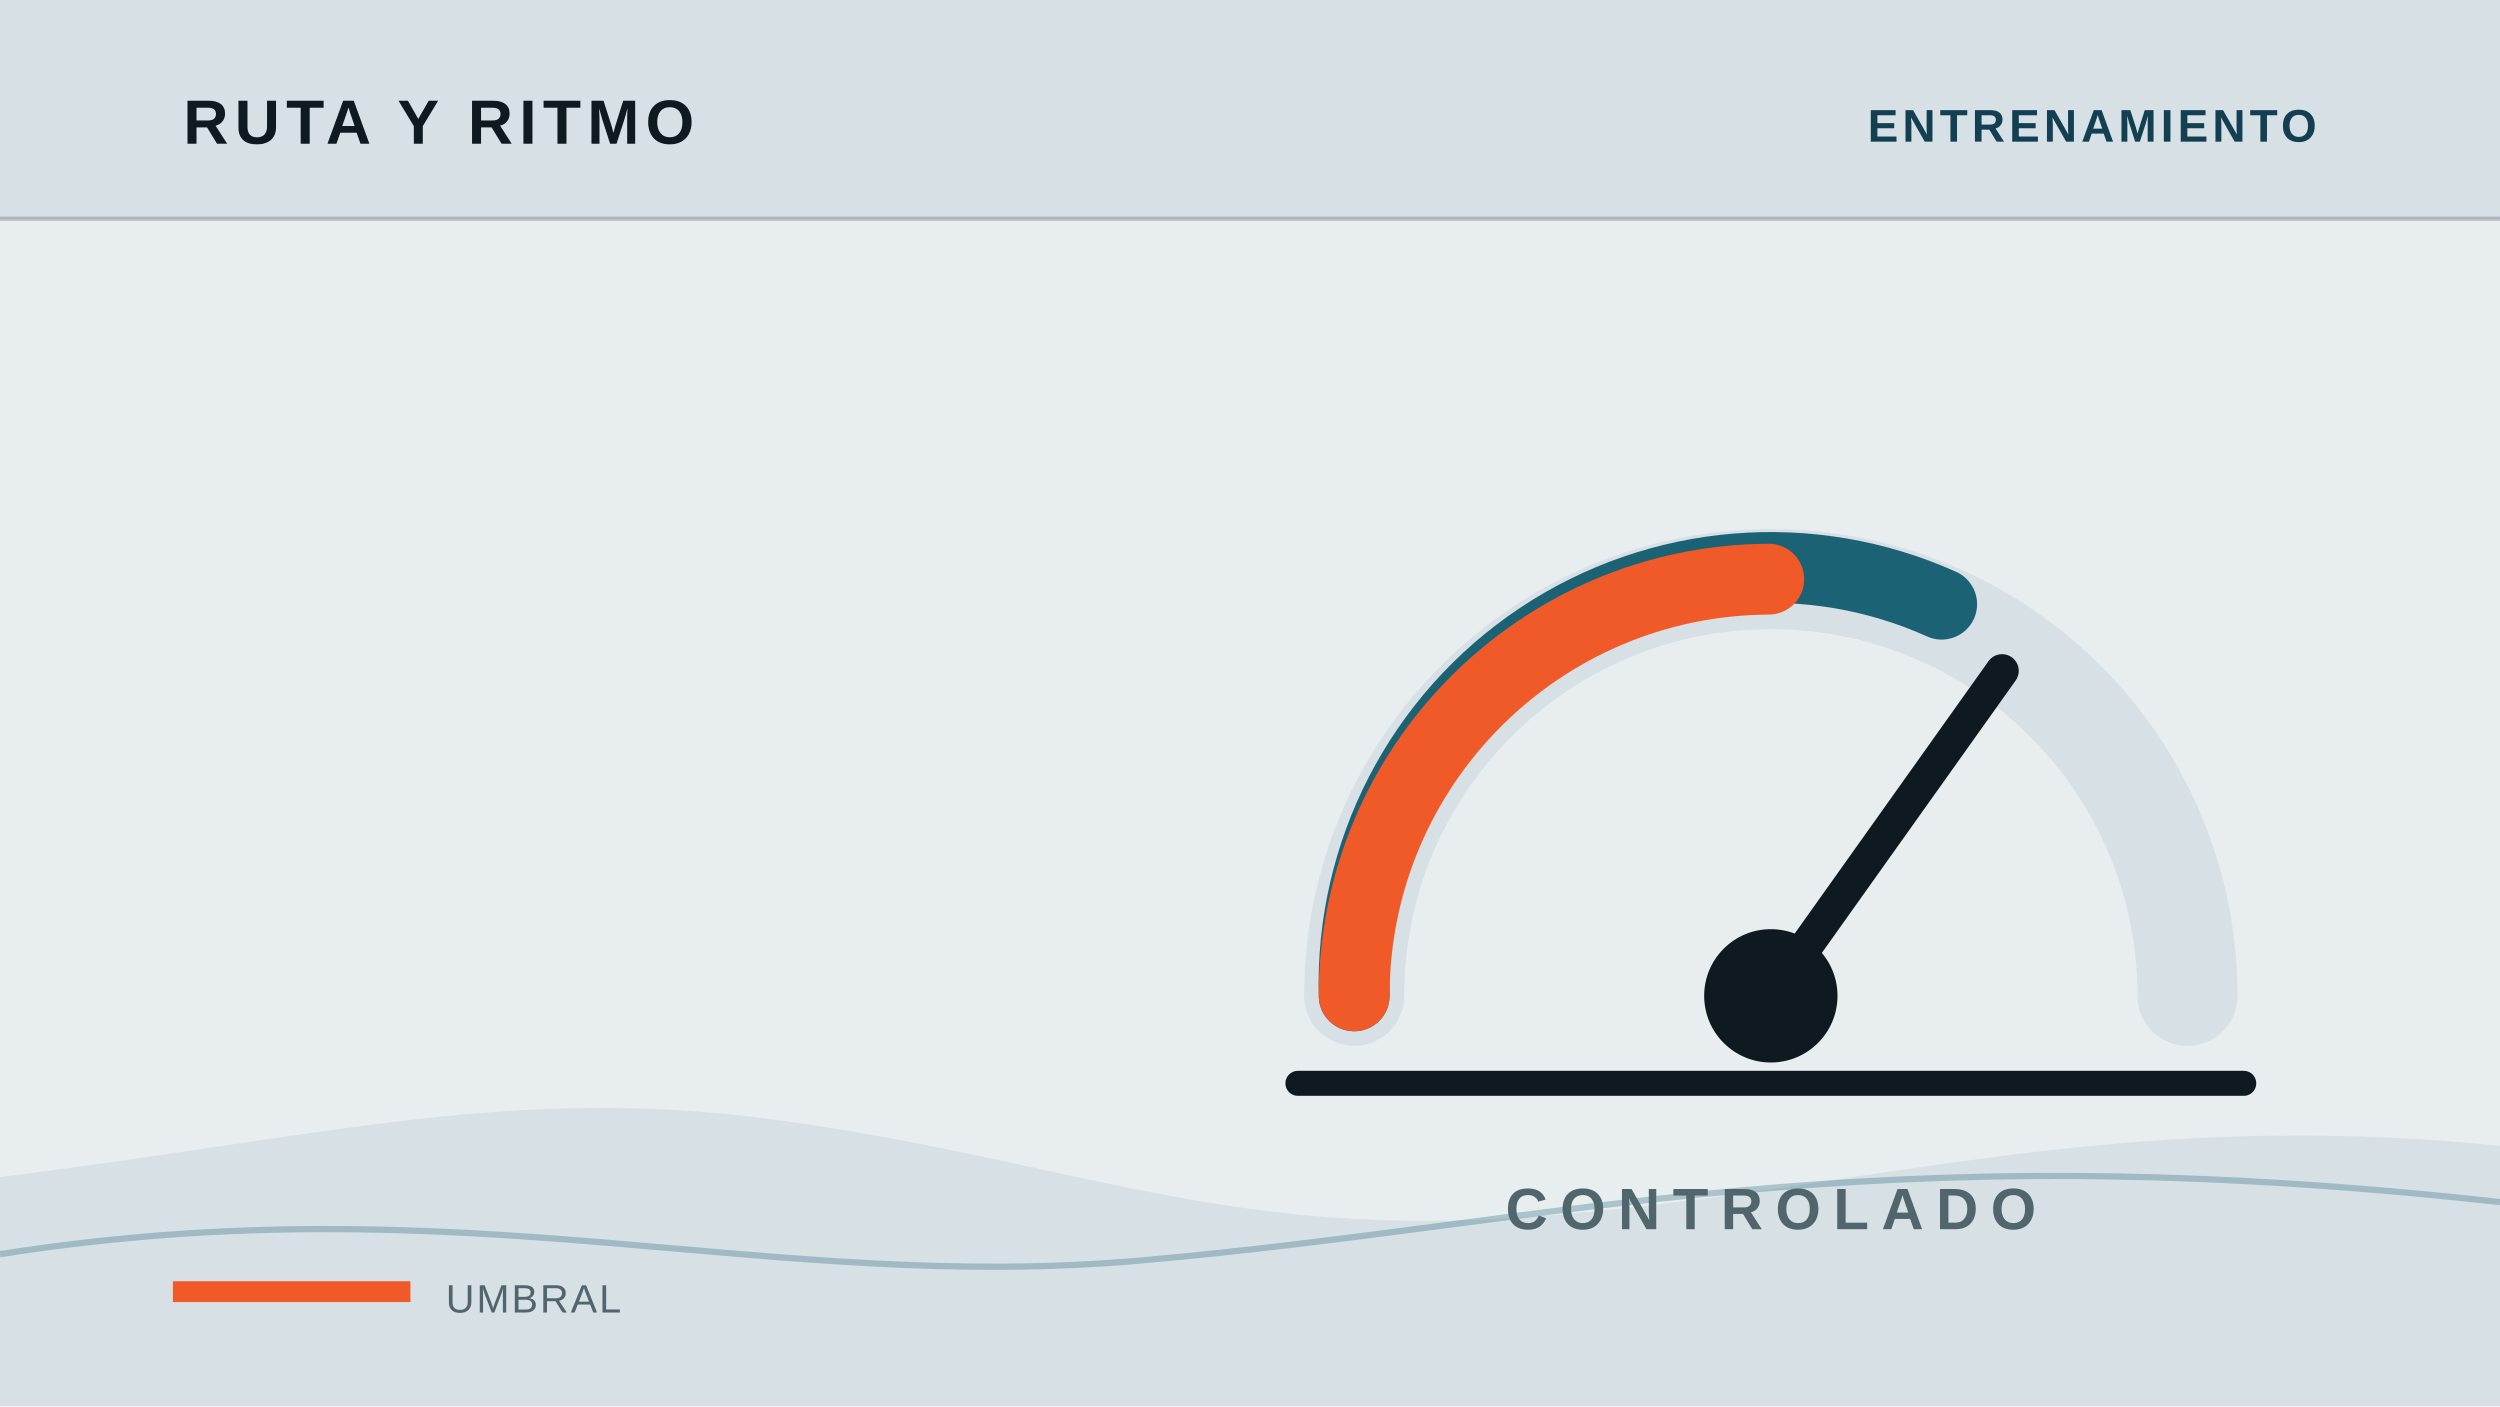
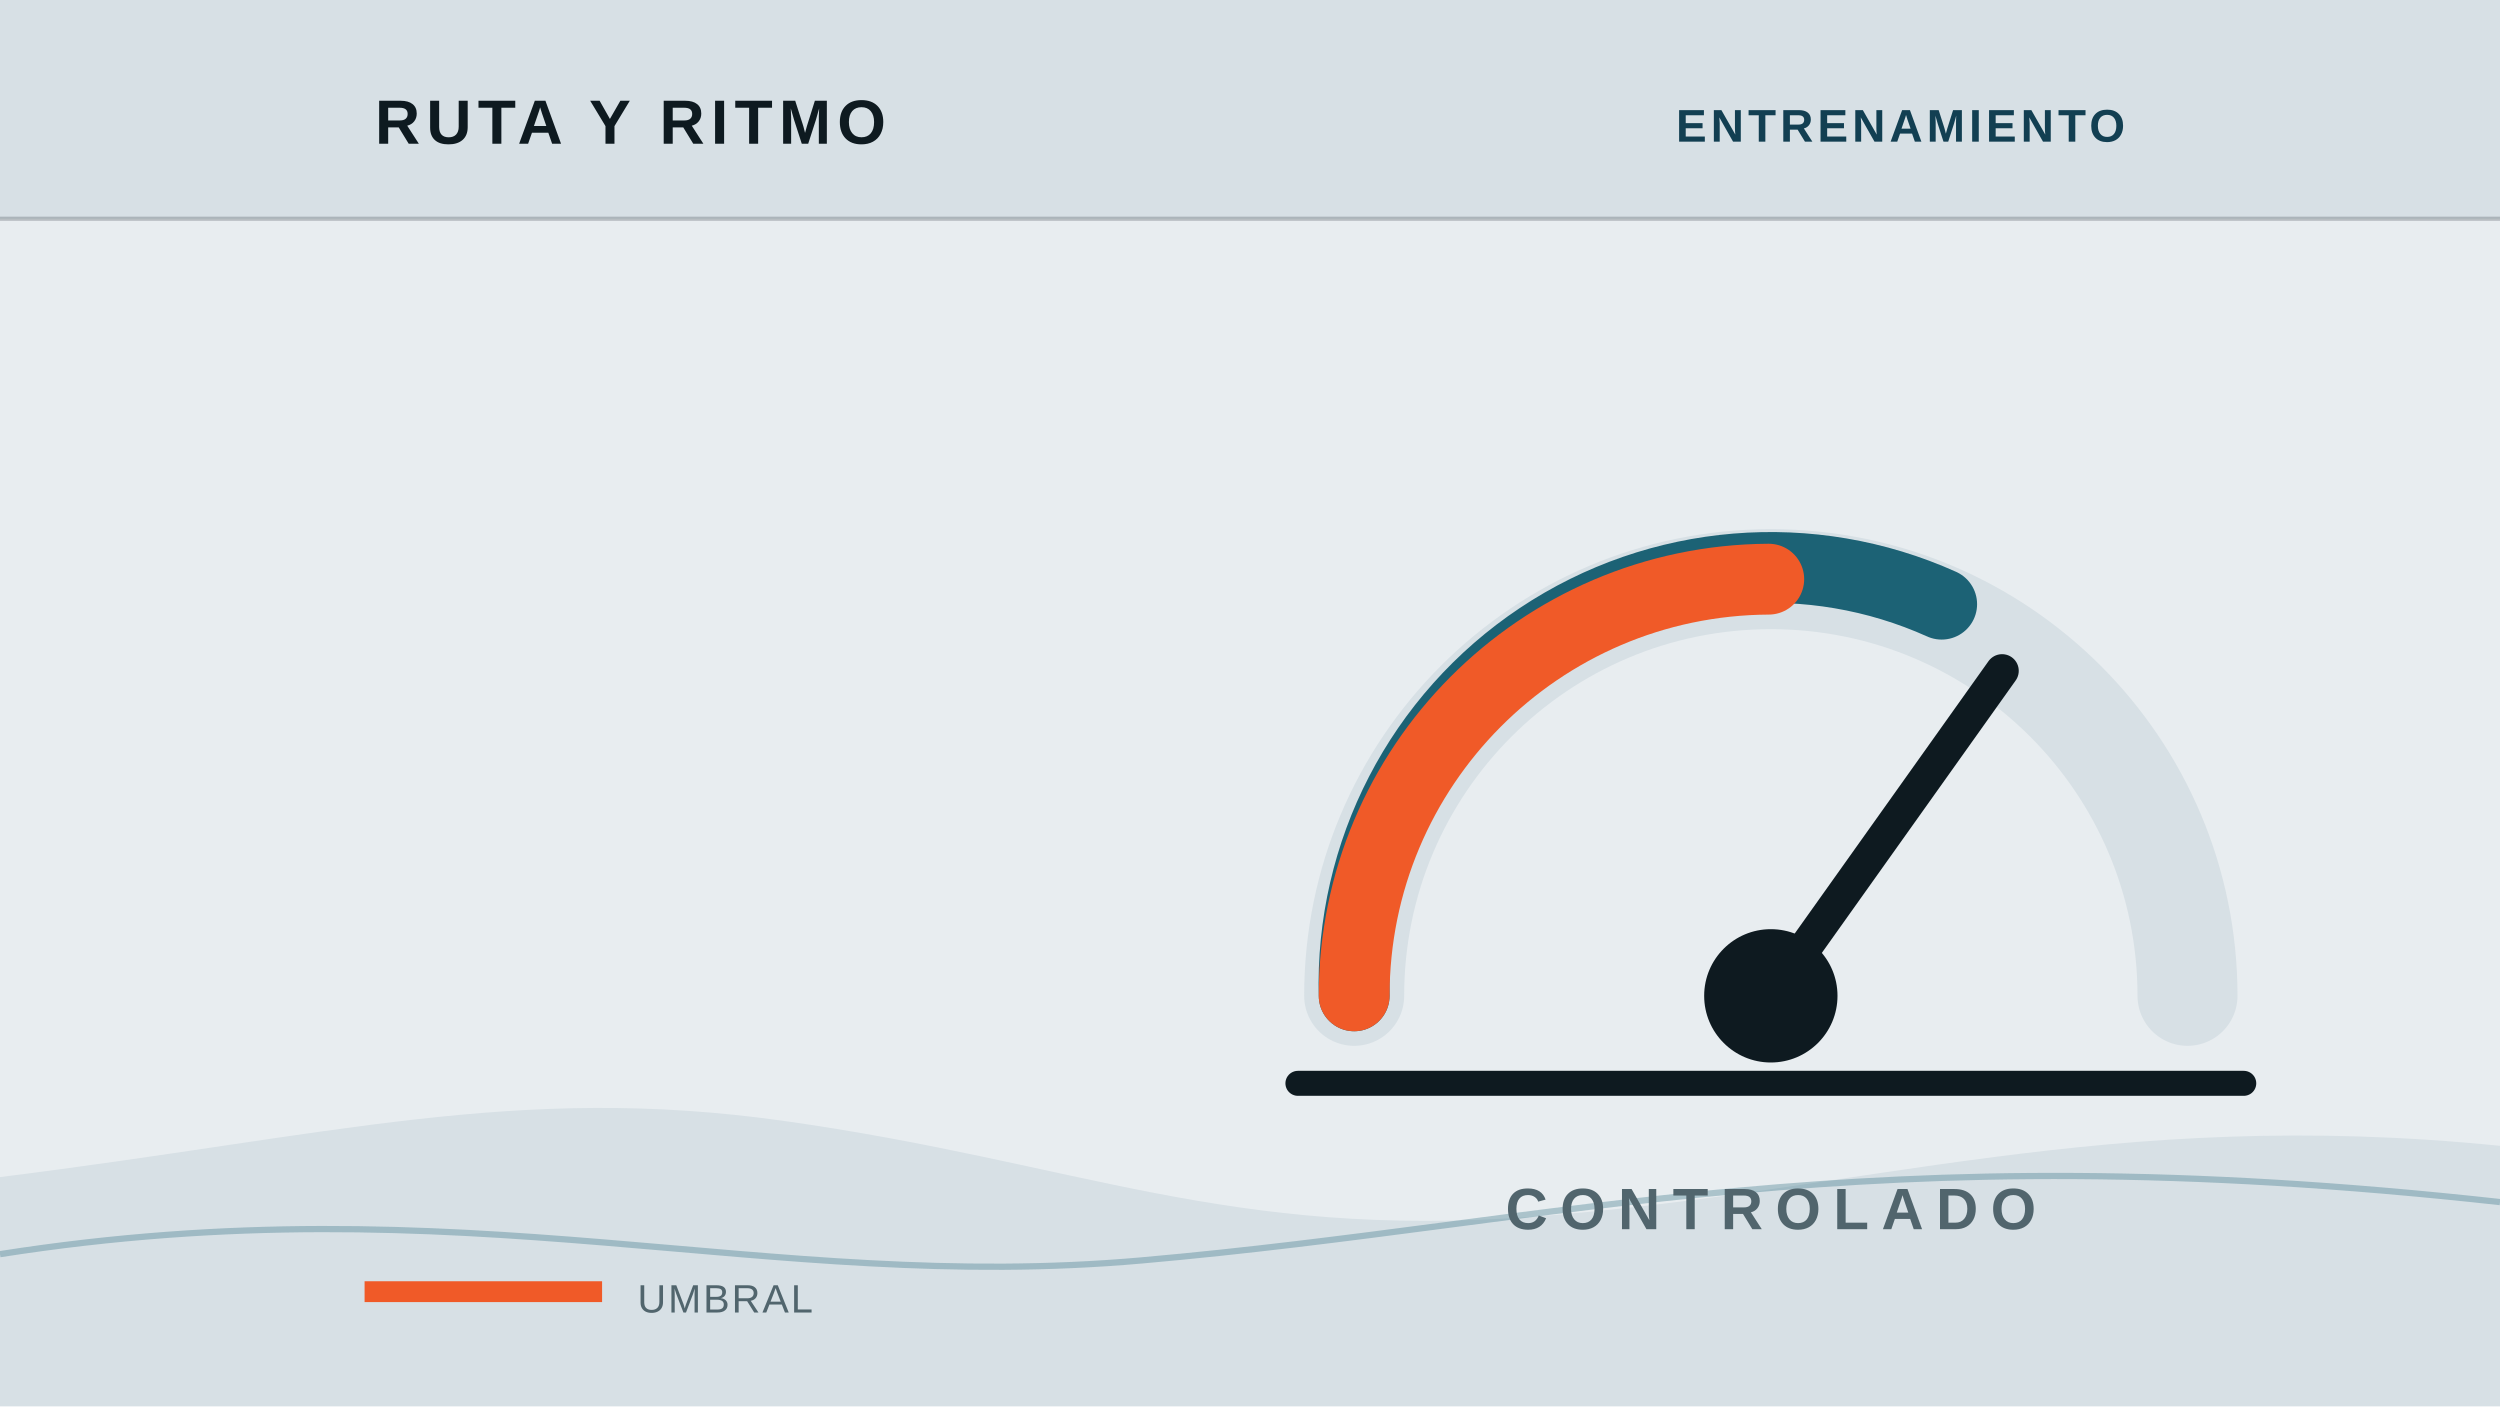
<svg xmlns="http://www.w3.org/2000/svg" viewBox="0 0 1200 675" role="img" aria-labelledby="title desc">
  <rect width="1200" height="675" fill="#E8EDF0" />
  <path d="M0 0h1200v105H0z" fill="#D7E0E5" />
  <path d="M0 105h1200" stroke="#0E1A20" stroke-opacity=".22" stroke-width="2" />
-   <text x="88" y="69" fill="#0E1A20" font-family="Arial, sans-serif" font-size="30" font-weight="700" letter-spacing="3">RUTA Y RITMO</text>
-   <text x="1112" y="68" text-anchor="end" fill="#123F52" font-family="Arial, sans-serif" font-size="22" font-weight="700" letter-spacing="2">ENTRENAMIENTO</text>
+   <text x="180" y="69" fill="#0E1A20" font-family="Arial, sans-serif" font-size="30" font-weight="700" letter-spacing="3">RUTA Y RITMO</text>
+   <text x="1020" y="68" text-anchor="end" fill="#123F52" font-family="Arial, sans-serif" font-size="22" font-weight="700" letter-spacing="2">ENTRENAMIENTO</text>
  <path d="M0 565c160-20 248-45 376-27 142 20 213 57 360 46 159-12 276-53 464-34v125H0Z" fill="#D7E0E5" />
  <path d="M0 602c223-35 367 19 548 3 204-18 344-62 652-28" fill="none" stroke="#1C6275" stroke-opacity=".3" stroke-width="3" />
  <g>
    <path d="M650 478a200 200 0 0 1 400 0" fill="none" stroke="#D7E0E5" stroke-width="48" stroke-linecap="round" />
    <path d="M650 478a200 200 0 0 1 282-188" fill="none" stroke="#1C6275" stroke-width="34" stroke-linecap="round" />
    <path d="M650 478a200 200 0 0 1 199-200" fill="none" stroke="#F05A28" stroke-width="34" stroke-linecap="round" />
    <path d="m850 478 111-156" stroke="#0E1A20" stroke-width="16" stroke-linecap="round" />
    <circle cx="850" cy="478" r="32" fill="#0E1A20" />
    <path d="M623 520h454" stroke="#0E1A20" stroke-width="12" stroke-linecap="round" />
    <text x="850" y="590" text-anchor="middle" font-family="Arial, sans-serif" font-size="28" font-weight="700" letter-spacing="6" fill="#51656D">CONTROLADO</text>
  </g>
-   <path d="M88 620h104" stroke="#F05A28" stroke-width="10" stroke-linecap="square" />
-   <text x="214" y="630" fill="#51656D" font-family="Arial, sans-serif" font-size="19" letter-spacing="1">UMBRAL</text>
+   <path d="M180 620h104" stroke="#F05A28" stroke-width="10" stroke-linecap="square" />
+   <text x="306" y="630" fill="#51656D" font-family="Arial, sans-serif" font-size="19" letter-spacing="1">UMBRAL</text>
</svg>
